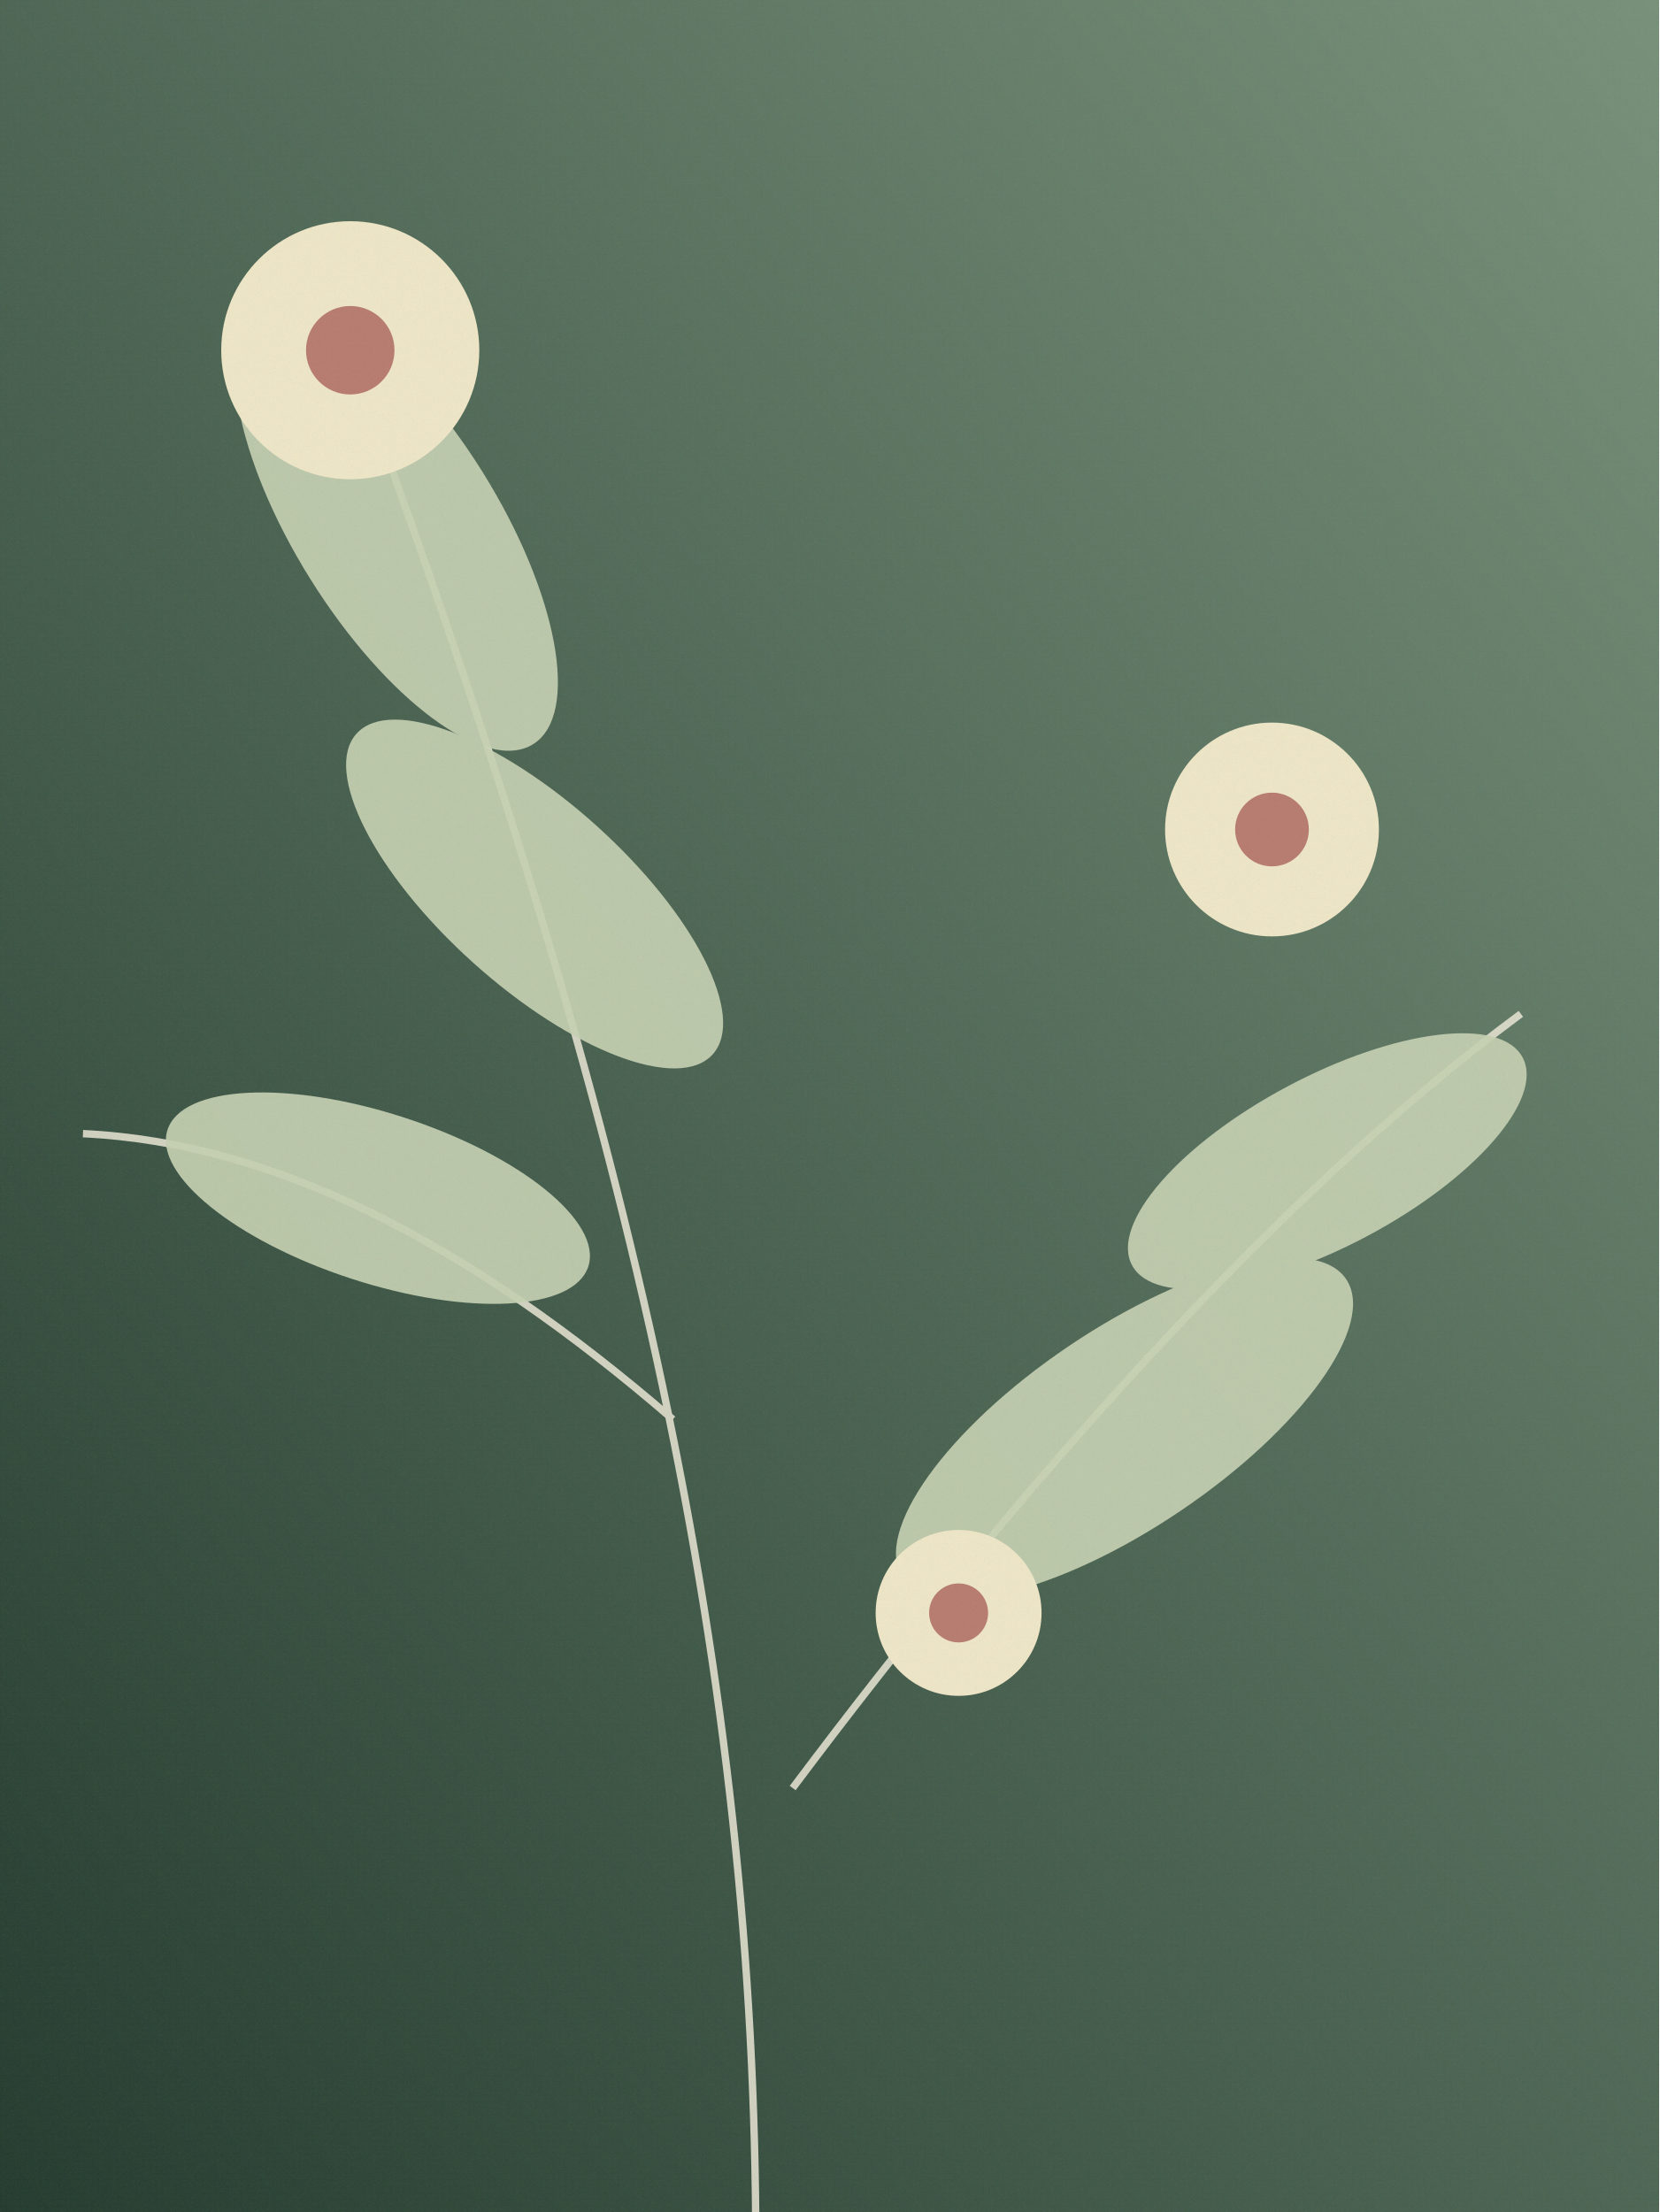
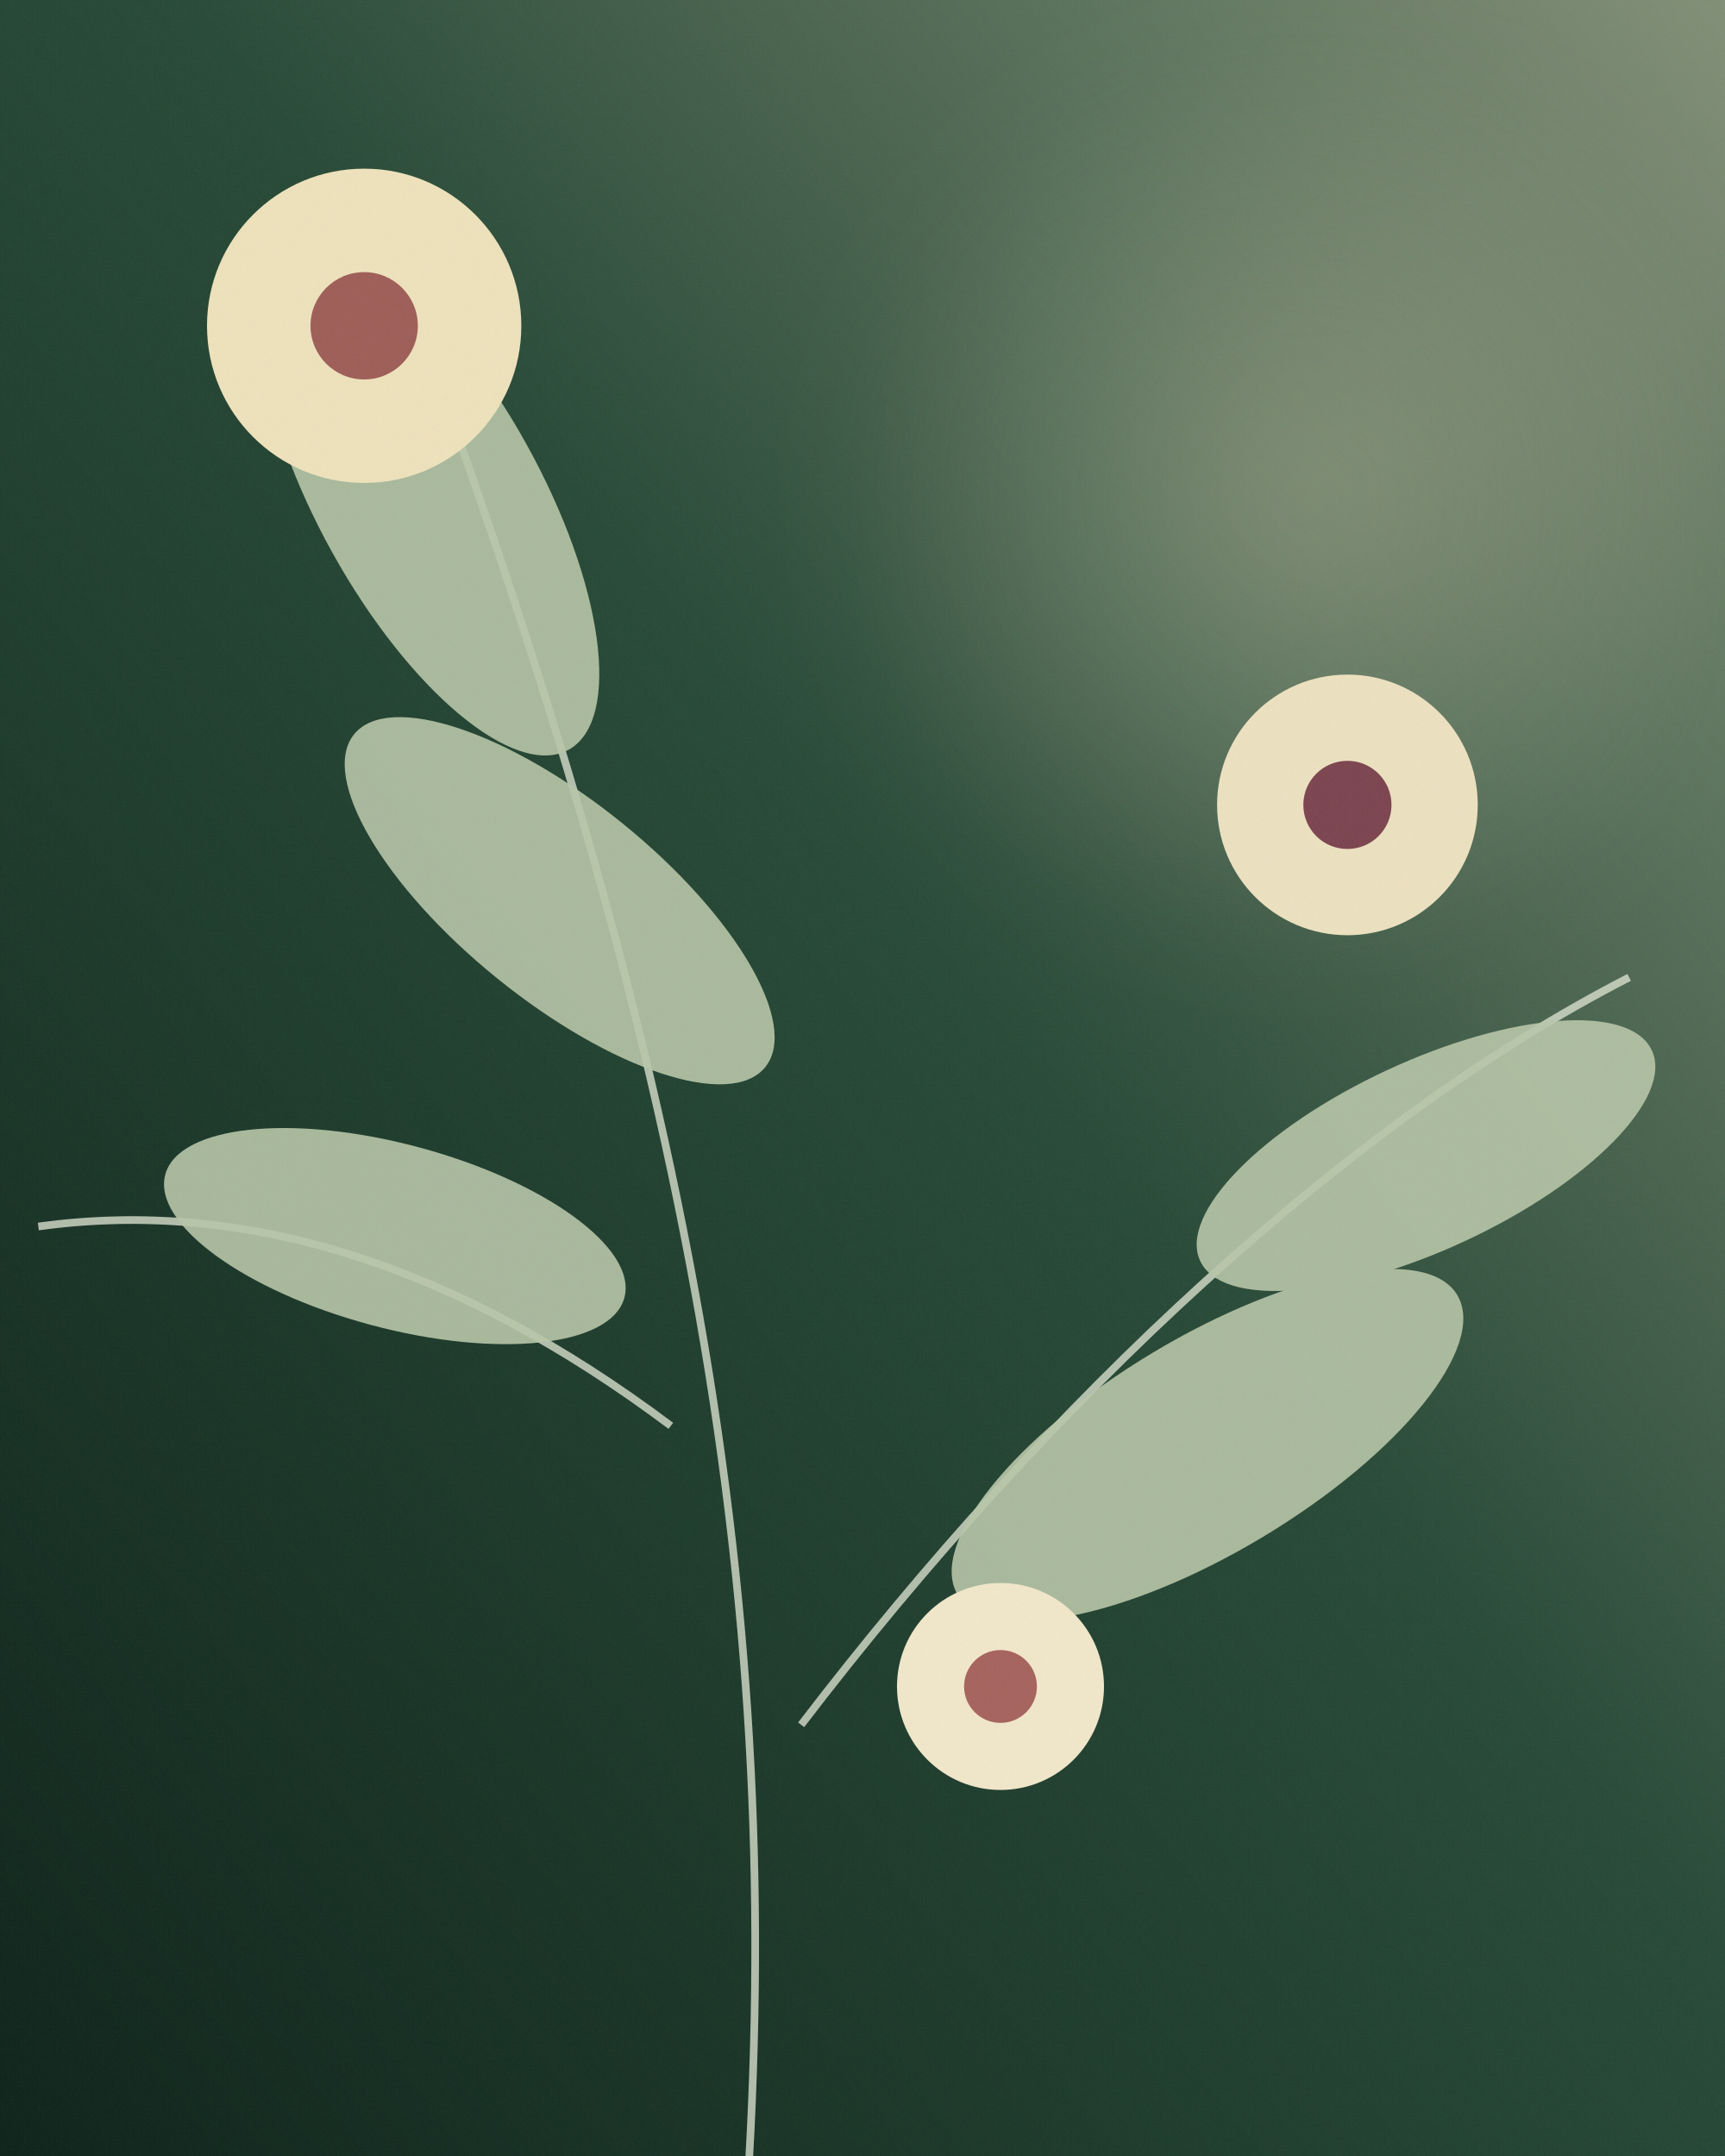
- <svg xmlns="http://www.w3.org/2000/svg" viewBox="0 0 900 1200">
+ <svg xmlns="http://www.w3.org/2000/svg" viewBox="0 0 900 1125">
  <defs>
    <linearGradient id="bg" x1="0" y1="1" x2="1" y2="0">
-       <stop stop-color="#243c2f" />
-       <stop offset="1" stop-color="#78917a" />
+       <stop stop-color="#0f251c" />
+       <stop offset=".55" stop-color="#294b38" />
+       <stop offset="1" stop-color="#829078" />
    </linearGradient>
+     <radialGradient id="glow" cx="50%" cy="50%" r="50%">
+       <stop stop-color="#f1e6c7" stop-opacity=".9" />
+       <stop offset="1" stop-color="#f1e6c7" stop-opacity="0" />
+     </radialGradient>
+     <filter id="blur">
+       <feGaussianBlur stdDeviation="24" />
+     </filter>
    <filter id="grain">
-       <feTurbulence baseFrequency=".9" numOctaves="3" seed="12" />
-       <feColorMatrix values="1 0 0 0 0 0 1 0 0 0 0 0 1 0 0 0 0 0 .08 0" />
+       <feTurbulence baseFrequency=".9" numOctaves="3" seed="9" />
+       <feColorMatrix values="1 0 0 0 0 0 1 0 0 0 0 0 1 0 0 0 0 0 .06 0" />
    </filter>
  </defs>
-   <rect width="900" height="1200" fill="url(#bg)" />
-   <g fill="none" stroke="#e9e5d4" stroke-width="4" opacity=".86">
-     <path d="M410 1220C410 910 345 615 200 220" />
-     <path d="M430 970C550 810 690 650 825 550" />
-     <path d="M365 770C255 675 150 620 45 615" />
+   <rect width="900" height="1125" fill="url(#bg)" />
+   <circle cx="680" cy="260" r="250" fill="url(#glow)" opacity=".32" filter="url(#blur)" />
+   <g fill="none" stroke="#dce3cf" stroke-width="4" opacity=".78">
+     <path d="M388 1170C412 855 366 570 218 170" />
+     <path d="M418 900C548 730 704 585 850 510" />
+     <path d="M350 744C238 660 128 625 20 640" />
  </g>
-   <g fill="#c5d0b2" opacity=".92">
-     <ellipse cx="215" cy="285" rx="140" ry="55" transform="rotate(58 215 285)" />
-     <ellipse cx="290" cy="485" rx="130" ry="50" transform="rotate(42 290 485)" />
-     <ellipse cx="205" cy="650" rx="120" ry="46" transform="rotate(18 205 650)" />
-     <ellipse cx="610" cy="775" rx="145" ry="54" transform="rotate(-34 610 775)" />
-     <ellipse cx="720" cy="630" rx="120" ry="46" transform="rotate(-28 720 630)" />
+   <g fill="#b8c6a8" opacity=".9">
+     <ellipse cx="224" cy="260" rx="150" ry="58" transform="rotate(61 224 260)" />
+     <ellipse cx="292" cy="470" rx="138" ry="52" transform="rotate(39 292 470)" />
+     <ellipse cx="206" cy="645" rx="124" ry="48" transform="rotate(15 206 645)" />
+     <ellipse cx="630" cy="754" rx="152" ry="56" transform="rotate(-31 630 754)" />
+     <ellipse cx="744" cy="603" rx="130" ry="49" transform="rotate(-25 744 603)" />
  </g>
-   <g fill="#eee6c7">
-     <circle cx="190" cy="190" r="70" />
-     <circle cx="690" cy="450" r="58" />
-     <circle cx="520" cy="875" r="45" />
+   <g>
+     <circle cx="190" cy="170" r="82" fill="#eee2bc" />
+     <circle cx="190" cy="170" r="28" fill="#9f5f59" />
+     <circle cx="703" cy="420" r="68" fill="#ece1c0" />
+     <circle cx="703" cy="420" r="23" fill="#7d4651" />
+     <circle cx="522" cy="880" r="54" fill="#f1e7ca" />
+     <circle cx="522" cy="880" r="19" fill="#a7645f" />
  </g>
-   <g fill="#b87c70">
-     <circle cx="190" cy="190" r="24" />
-     <circle cx="690" cy="450" r="20" />
-     <circle cx="520" cy="875" r="16" />
-   </g>
-   <rect width="900" height="1200" filter="url(#grain)" />
+   <rect width="900" height="1125" filter="url(#grain)" opacity=".9" />
</svg>
